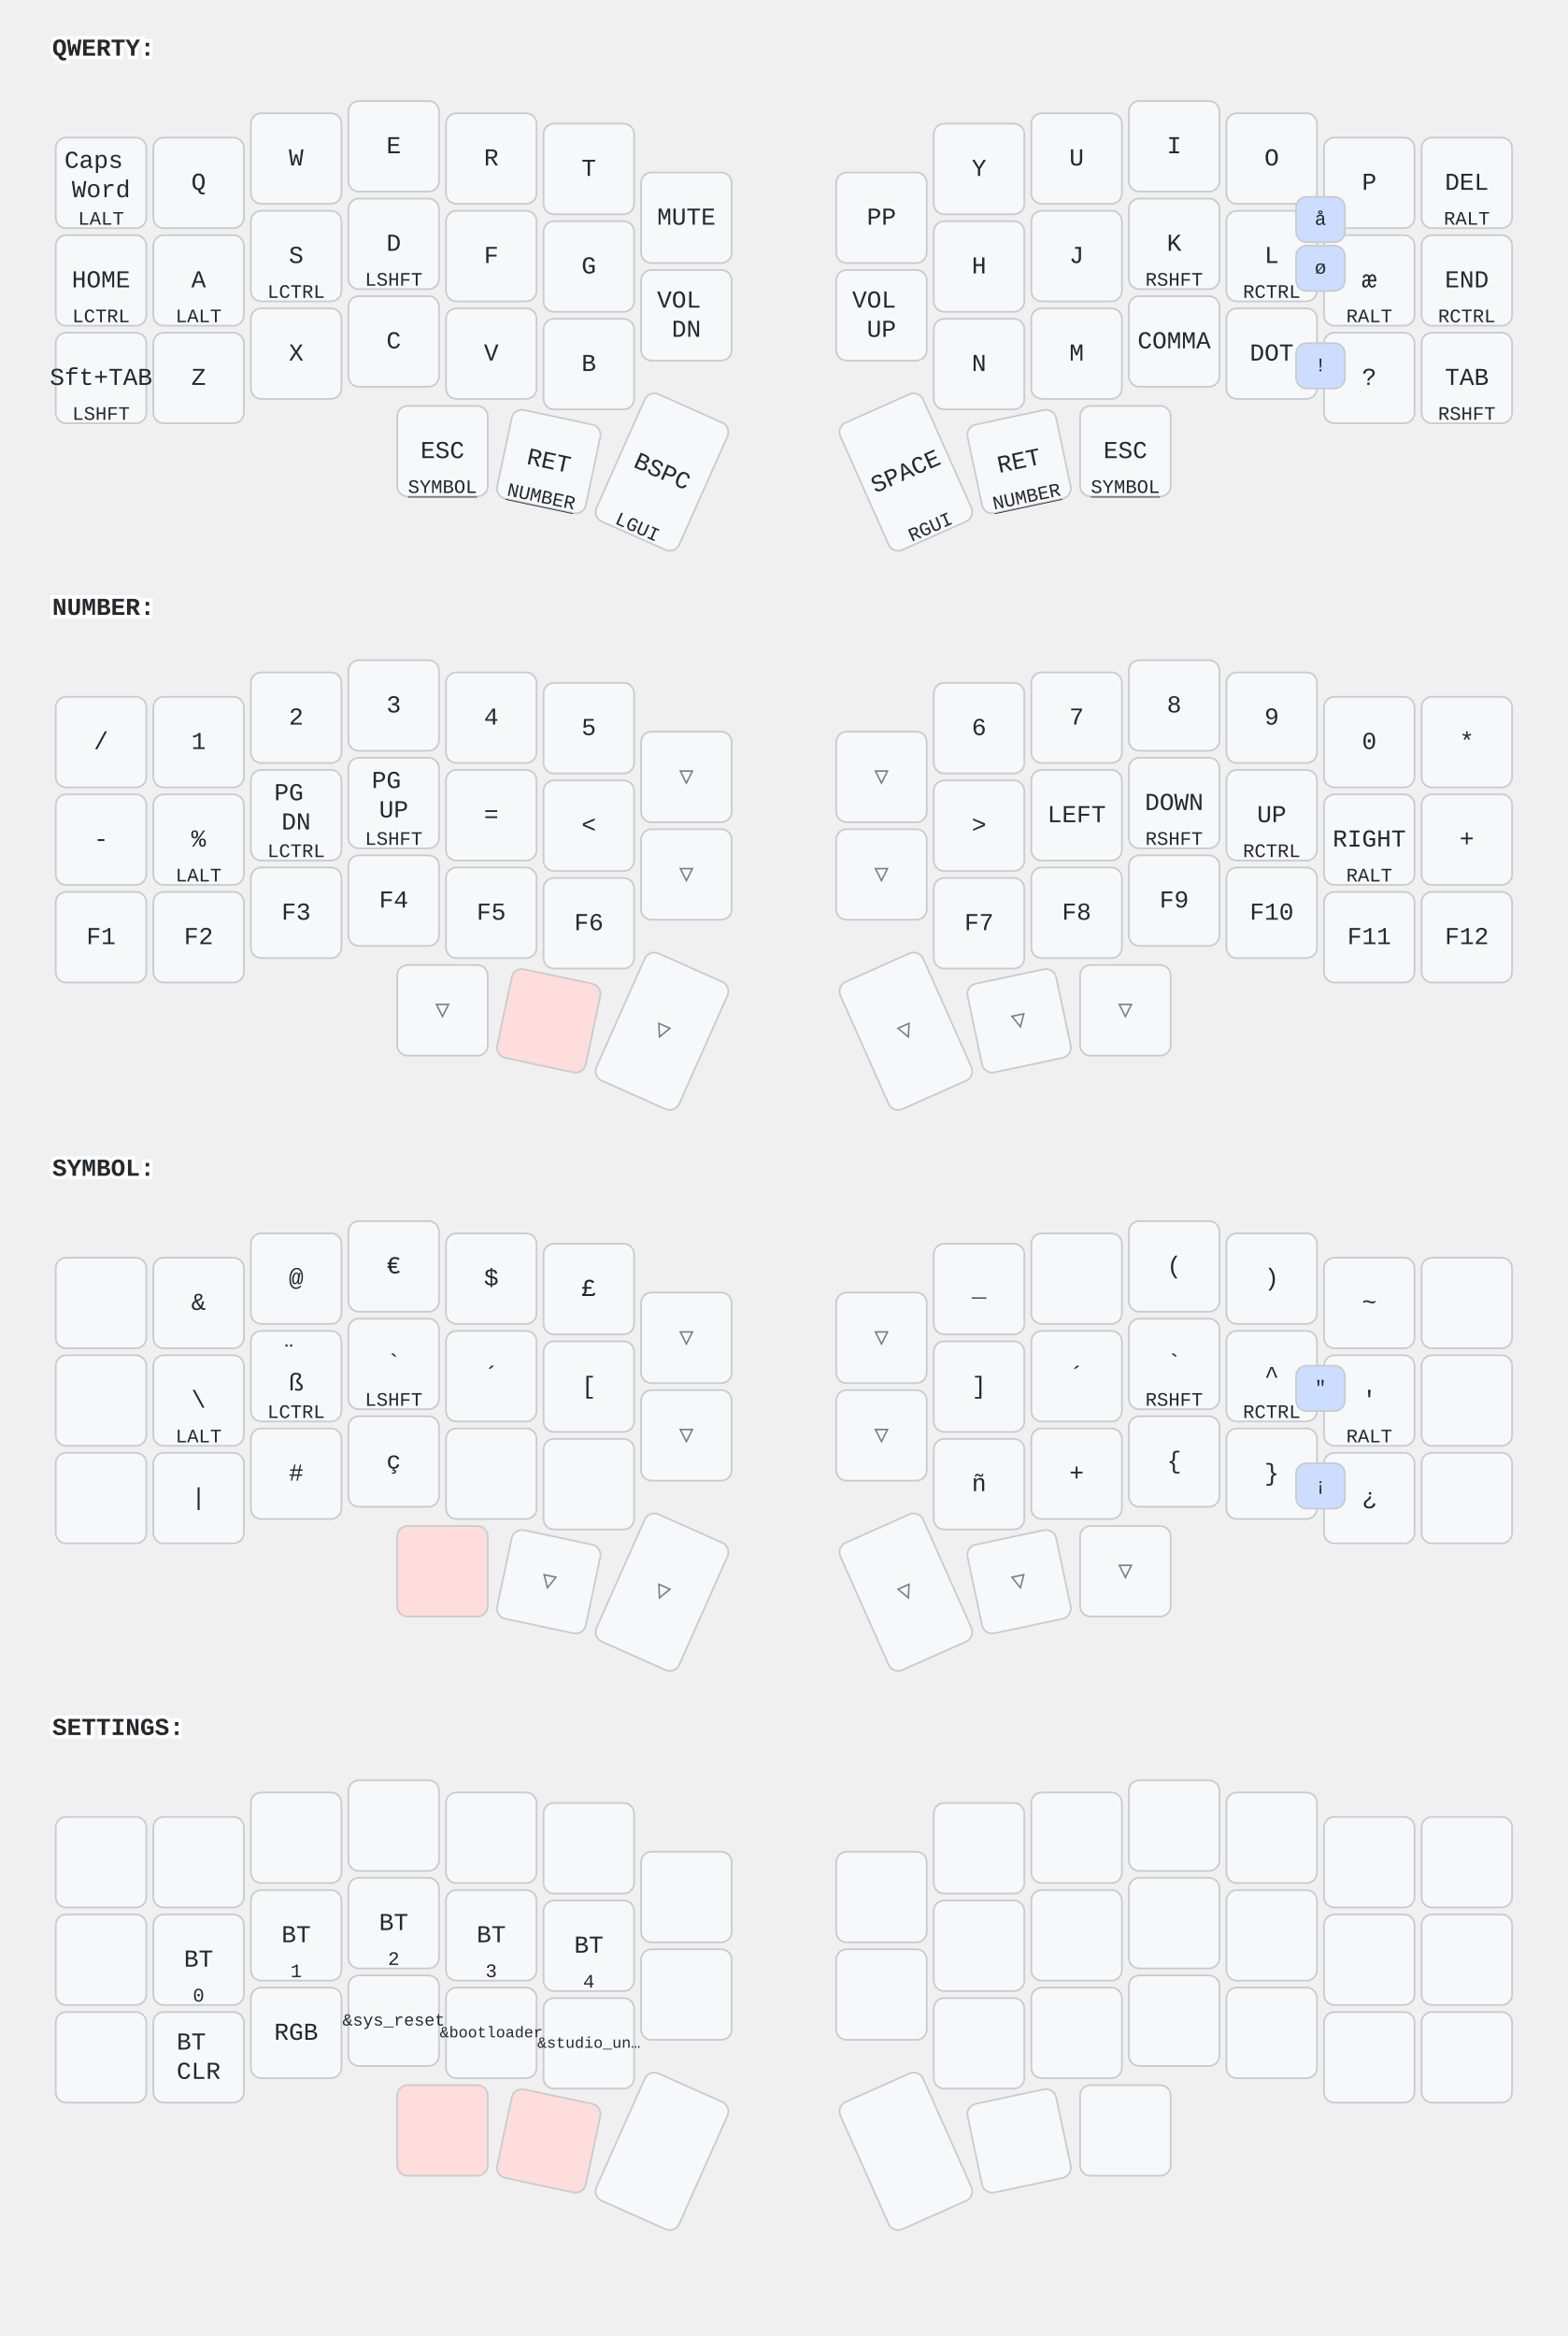
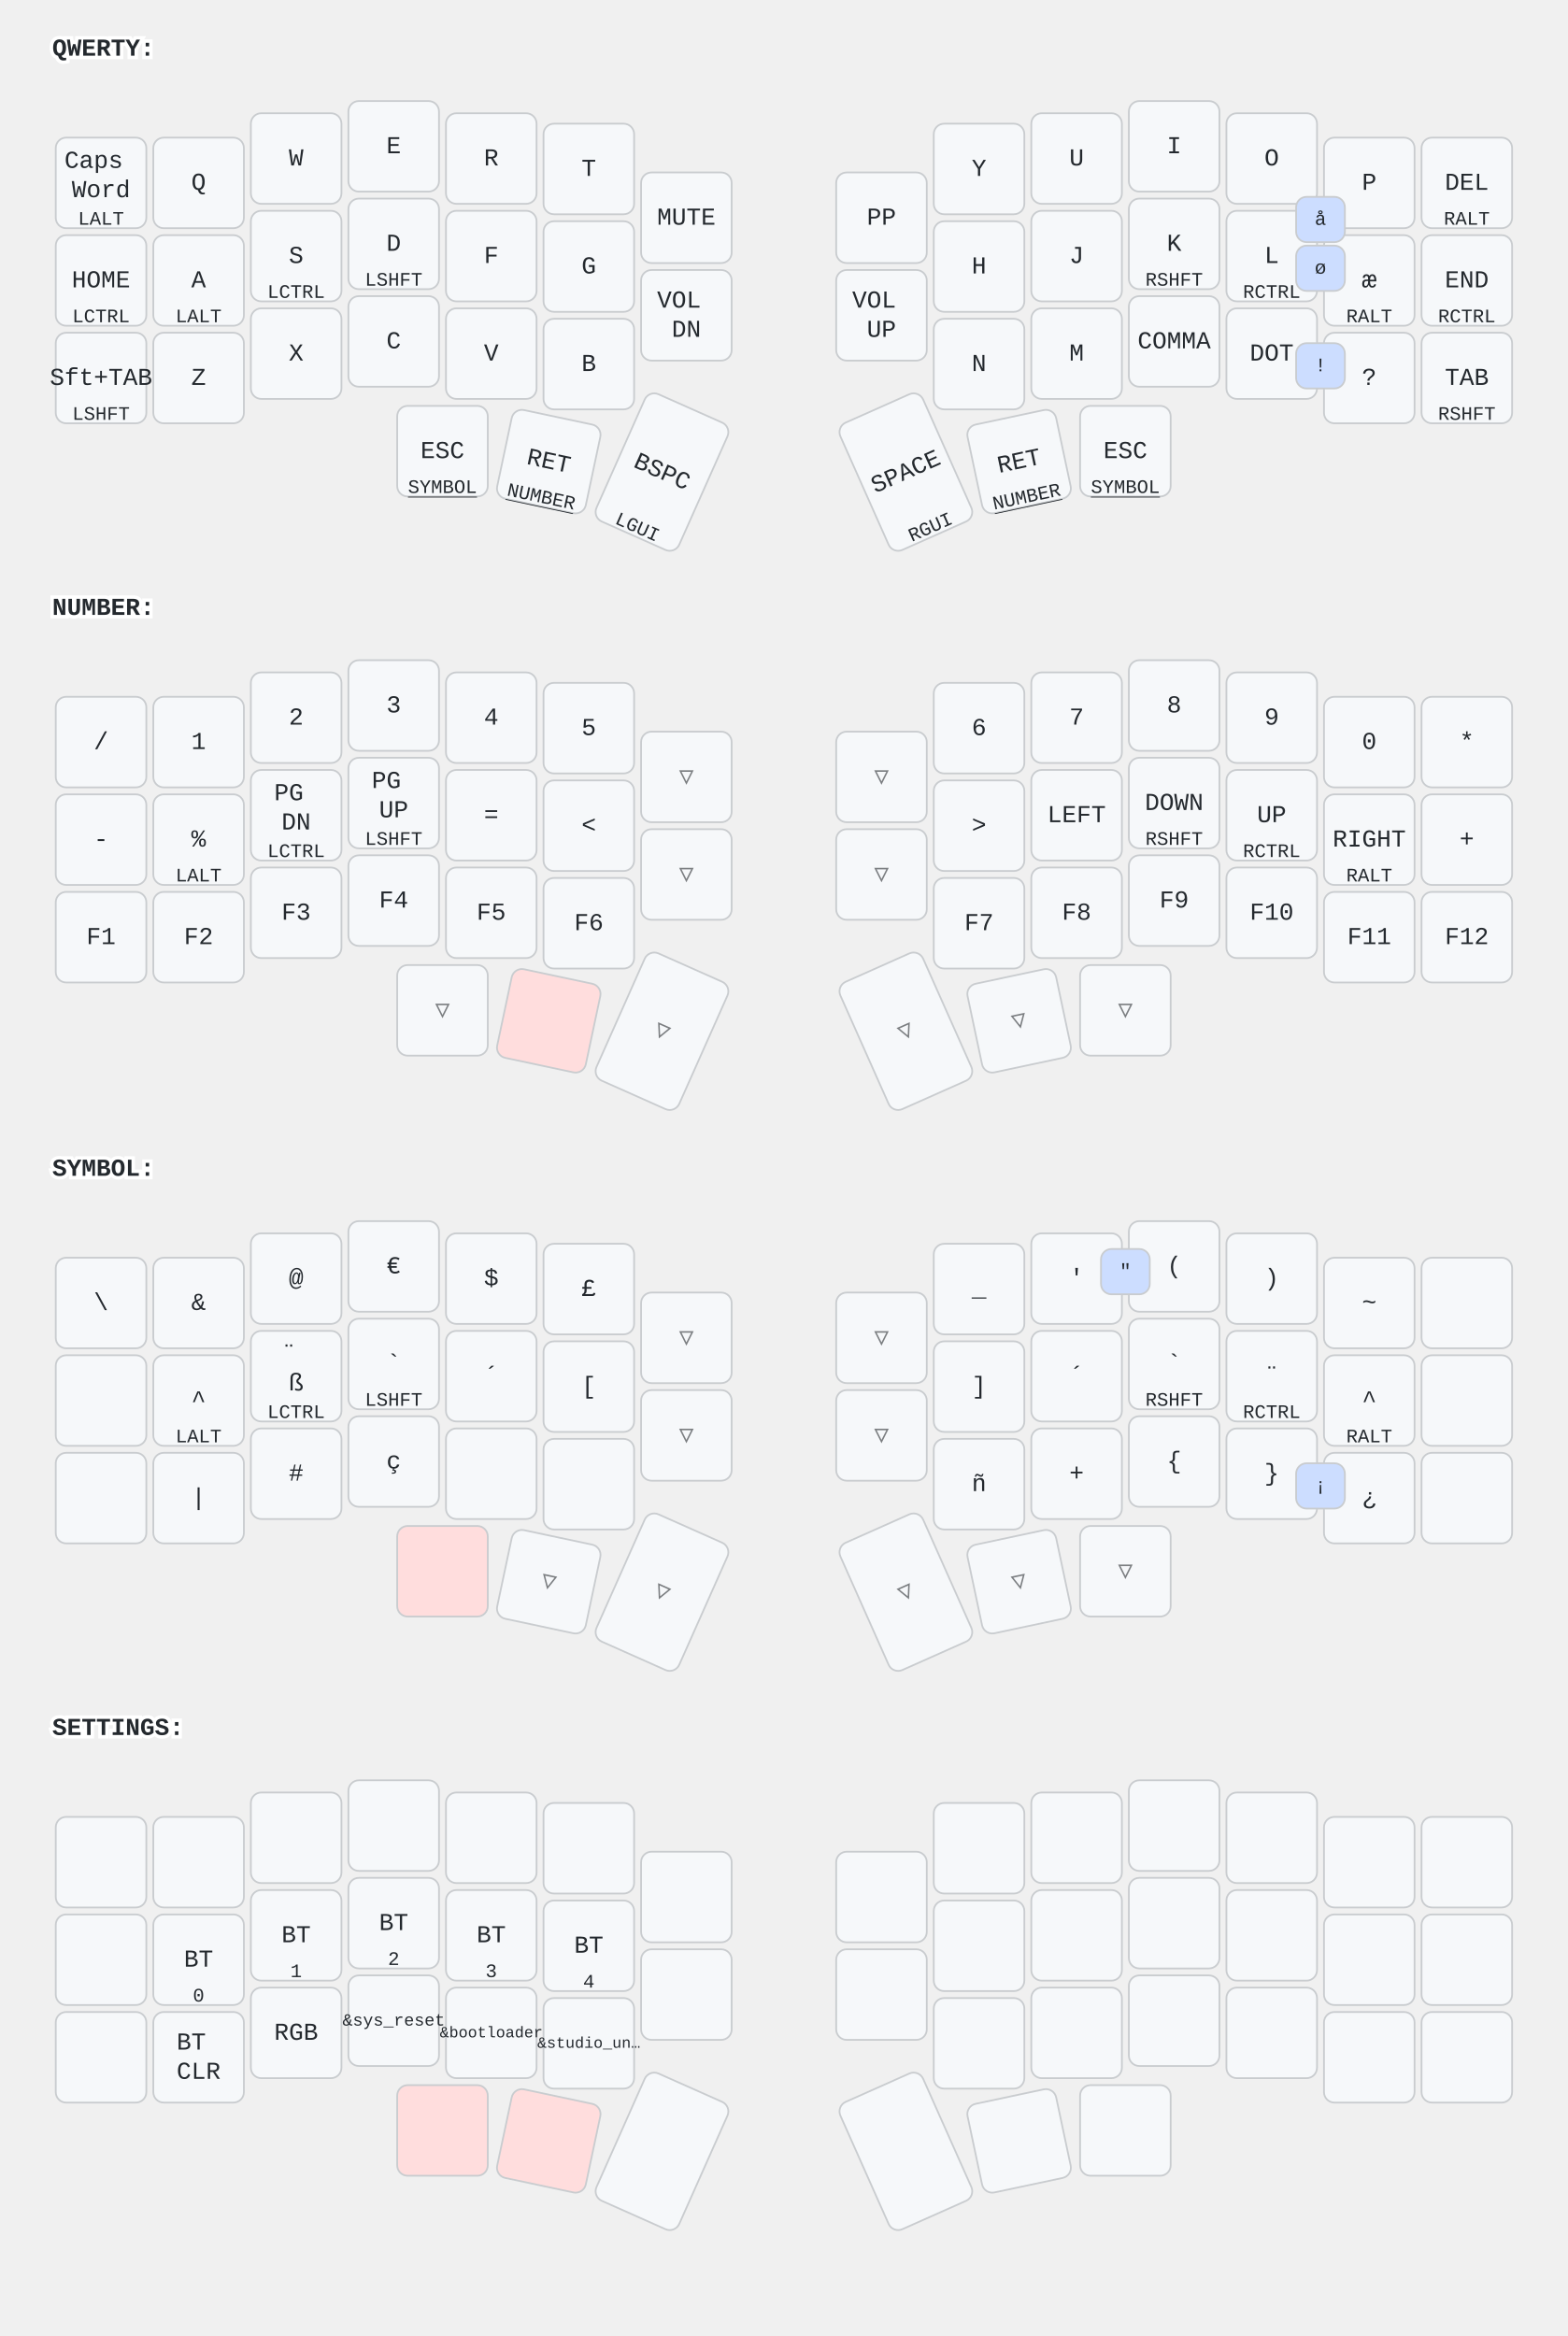
<svg xmlns="http://www.w3.org/2000/svg" width="900" height="1341" viewBox="0 0 900 1341" class="keymap">
  <style>/* inherit to force styles through use tags */
svg path {
    fill: inherit;
}

/* font and background color specifications */
svg.keymap {
    font-family: SFMono-Regular,Consolas,Liberation Mono,Menlo,monospace;
    font-size: 14px;
    font-kerning: normal;
    text-rendering: optimizeLegibility;
    fill: #24292e;
}

/* default key styling */
rect.key {
    fill: #f6f8fa;
}

rect.key, rect.combo {
    stroke: #c9cccf;
    stroke-width: 1;
}

/* default key side styling, only used is draw_key_sides is set */
rect.side {
    filter: brightness(90%);
}

/* color accent for combo boxes */
rect.combo, rect.combo-separate {
    fill: #cdf;
}

/* color accent for held keys */
rect.held, rect.combo.held {
    fill: #fdd;
}

/* color accent for ghost (optional) keys */
rect.ghost, rect.combo.ghost {
    stroke-dasharray: 4, 4;
    stroke-width: 2;
}

text {
    text-anchor: middle;
    dominant-baseline: middle;
}

/* styling for layer labels */
text.label {
    font-weight: bold;
    text-anchor: start;
    stroke: white;
    stroke-width: 4;
    paint-order: stroke;
}

/* styling for optional footer */
text.footer {
    text-anchor: end;
    dominant-baseline: auto;
    stroke: white;
    stroke-width: 4;
    paint-order: stroke;
}

/* styling for combo tap, and key non-tap label text */
text.combo, text.hold, text.shifted, text.left, text.right, text.tl, text.tr, text.bl, text.br {
    font-size: 11px;
}

text.hold, text.bl, text.br {
    text-anchor: middle;
    dominant-baseline: auto;
}

text.shifted, text.tl, text.tr {
    text-anchor: middle;
    dominant-baseline: hanging;
}

text.left, text.tl, text.bl {
    text-anchor: start;
}

text.right, text.tr, text.br {
    text-anchor: end;
}

text.layer-activator {
    text-decoration: underline;
}

/* styling for hold/shifted label text in combo box */
text.combo.hold, text.combo.shifted, text.combo.left, text.combo.right {
    font-size: 8px;
}

/* lighter symbol for transparent keys */
text.trans {
    fill: #7b7e81;
}

/* styling for combo dendrons */
path.combo {
    stroke-width: 1;
    stroke: gray;
    fill: none;
}

/* Start Tabler Icons Cleanup */
/* cannot use height/width with glyphs */
.icon-tabler &gt; path {
    fill: inherit;
    stroke: inherit;
    stroke-width: 2;
}
/* hide tabler's default box */
.icon-tabler &gt; path[stroke="none"][fill="none"] {
    visibility: hidden;
}
/* End Tabler Icons Cleanup */
</style>
  <g transform="translate(30, 0)" class="layer-QWERTY">
    <text x="0" y="28" class="label" id="QWERTY">QWERTY:</text>
    <g transform="translate(0, 56)">
      <g transform="translate(28, 49)" class="key keypos-0">
        <rect rx="6" ry="6" x="-26" y="-26" width="52" height="52" class="key" />
        <text x="0" y="0" class="key tap">
          <tspan x="0" dy="-0.9em">Caps</tspan>
          <tspan x="0" dy="1.2em">Word</tspan>
        </text>
        <text x="0" y="24" class="key hold">LALT</text>
      </g>
      <g transform="translate(84, 49)" class="key keypos-1">
        <rect rx="6" ry="6" x="-26" y="-26" width="52" height="52" class="key" />
        <text x="0" y="0" class="key tap">Q</text>
      </g>
      <g transform="translate(140, 35)" class="key keypos-2">
        <rect rx="6" ry="6" x="-26" y="-26" width="52" height="52" class="key" />
        <text x="0" y="0" class="key tap">W</text>
      </g>
      <g transform="translate(196, 28)" class="key keypos-3">
        <rect rx="6" ry="6" x="-26" y="-26" width="52" height="52" class="key" />
        <text x="0" y="0" class="key tap">E</text>
      </g>
      <g transform="translate(252, 35)" class="key keypos-4">
        <rect rx="6" ry="6" x="-26" y="-26" width="52" height="52" class="key" />
        <text x="0" y="0" class="key tap">R</text>
      </g>
      <g transform="translate(308, 41)" class="key keypos-5">
        <rect rx="6" ry="6" x="-26" y="-26" width="52" height="52" class="key" />
        <text x="0" y="0" class="key tap">T</text>
      </g>
      <g transform="translate(364, 69)" class="key keypos-6">
        <rect rx="6" ry="6" x="-26" y="-26" width="52" height="52" class="key" />
        <text x="0" y="0" class="key tap">MUTE</text>
      </g>
      <g transform="translate(476, 69)" class="key keypos-7">
        <rect rx="6" ry="6" x="-26" y="-26" width="52" height="52" class="key" />
        <text x="0" y="0" class="key tap">PP</text>
      </g>
      <g transform="translate(532, 41)" class="key keypos-8">
        <rect rx="6" ry="6" x="-26" y="-26" width="52" height="52" class="key" />
        <text x="0" y="0" class="key tap">Y</text>
      </g>
      <g transform="translate(588, 35)" class="key keypos-9">
        <rect rx="6" ry="6" x="-26" y="-26" width="52" height="52" class="key" />
        <text x="0" y="0" class="key tap">U</text>
      </g>
      <g transform="translate(644, 28)" class="key keypos-10">
        <rect rx="6" ry="6" x="-26" y="-26" width="52" height="52" class="key" />
        <text x="0" y="0" class="key tap">I</text>
      </g>
      <g transform="translate(700, 35)" class="key keypos-11">
        <rect rx="6" ry="6" x="-26" y="-26" width="52" height="52" class="key" />
        <text x="0" y="0" class="key tap">O</text>
      </g>
      <g transform="translate(756, 49)" class="key keypos-12">
        <rect rx="6" ry="6" x="-26" y="-26" width="52" height="52" class="key" />
        <text x="0" y="0" class="key tap">P</text>
      </g>
      <g transform="translate(812, 49)" class="key keypos-13">
        <rect rx="6" ry="6" x="-26" y="-26" width="52" height="52" class="key" />
        <text x="0" y="0" class="key tap">DEL</text>
        <text x="0" y="24" class="key hold">RALT</text>
      </g>
      <g transform="translate(28, 105)" class="key keypos-14">
        <rect rx="6" ry="6" x="-26" y="-26" width="52" height="52" class="key" />
        <text x="0" y="0" class="key tap">HOME</text>
        <text x="0" y="24" class="key hold">LCTRL</text>
      </g>
      <g transform="translate(84, 105)" class="key keypos-15">
        <rect rx="6" ry="6" x="-26" y="-26" width="52" height="52" class="key" />
        <text x="0" y="0" class="key tap">A</text>
        <text x="0" y="24" class="key hold">LALT</text>
      </g>
      <g transform="translate(140, 91)" class="key keypos-16">
        <rect rx="6" ry="6" x="-26" y="-26" width="52" height="52" class="key" />
        <text x="0" y="0" class="key tap">S</text>
        <text x="0" y="24" class="key hold">LCTRL</text>
      </g>
      <g transform="translate(196, 84)" class="key keypos-17">
        <rect rx="6" ry="6" x="-26" y="-26" width="52" height="52" class="key" />
        <text x="0" y="0" class="key tap">D</text>
        <text x="0" y="24" class="key hold">LSHFT</text>
      </g>
      <g transform="translate(252, 91)" class="key keypos-18">
        <rect rx="6" ry="6" x="-26" y="-26" width="52" height="52" class="key" />
        <text x="0" y="0" class="key tap">F</text>
      </g>
      <g transform="translate(308, 97)" class="key keypos-19">
        <rect rx="6" ry="6" x="-26" y="-26" width="52" height="52" class="key" />
        <text x="0" y="0" class="key tap">G</text>
      </g>
      <g transform="translate(364, 125)" class="key keypos-20">
        <rect rx="6" ry="6" x="-26" y="-26" width="52" height="52" class="key" />
        <text x="0" y="0" class="key tap">
          <tspan x="0" dy="-0.6em">VOL</tspan>
          <tspan x="0" dy="1.2em">DN</tspan>
        </text>
      </g>
      <g transform="translate(476, 125)" class="key keypos-21">
        <rect rx="6" ry="6" x="-26" y="-26" width="52" height="52" class="key" />
        <text x="0" y="0" class="key tap">
          <tspan x="0" dy="-0.6em">VOL</tspan>
          <tspan x="0" dy="1.2em">UP</tspan>
        </text>
      </g>
      <g transform="translate(532, 97)" class="key keypos-22">
        <rect rx="6" ry="6" x="-26" y="-26" width="52" height="52" class="key" />
        <text x="0" y="0" class="key tap">H</text>
      </g>
      <g transform="translate(588, 91)" class="key keypos-23">
        <rect rx="6" ry="6" x="-26" y="-26" width="52" height="52" class="key" />
        <text x="0" y="0" class="key tap">J</text>
      </g>
      <g transform="translate(644, 84)" class="key keypos-24">
        <rect rx="6" ry="6" x="-26" y="-26" width="52" height="52" class="key" />
        <text x="0" y="0" class="key tap">K</text>
        <text x="0" y="24" class="key hold">RSHFT</text>
      </g>
      <g transform="translate(700, 91)" class="key keypos-25">
        <rect rx="6" ry="6" x="-26" y="-26" width="52" height="52" class="key" />
        <text x="0" y="0" class="key tap">L</text>
        <text x="0" y="24" class="key hold">RCTRL</text>
      </g>
      <g transform="translate(756, 105)" class="key keypos-26">
        <rect rx="6" ry="6" x="-26" y="-26" width="52" height="52" class="key" />
        <text x="0" y="0" class="key tap">æ</text>
        <text x="0" y="24" class="key hold">RALT</text>
      </g>
      <g transform="translate(812, 105)" class="key keypos-27">
        <rect rx="6" ry="6" x="-26" y="-26" width="52" height="52" class="key" />
        <text x="0" y="0" class="key tap">END</text>
        <text x="0" y="24" class="key hold">RCTRL</text>
      </g>
      <g transform="translate(28, 161)" class="key keypos-28">
        <rect rx="6" ry="6" x="-26" y="-26" width="52" height="52" class="key" />
        <text x="0" y="0" class="key tap">Sft+TAB</text>
        <text x="0" y="24" class="key hold">LSHFT</text>
      </g>
      <g transform="translate(84, 161)" class="key keypos-29">
        <rect rx="6" ry="6" x="-26" y="-26" width="52" height="52" class="key" />
        <text x="0" y="0" class="key tap">Z</text>
      </g>
      <g transform="translate(140, 147)" class="key keypos-30">
        <rect rx="6" ry="6" x="-26" y="-26" width="52" height="52" class="key" />
        <text x="0" y="0" class="key tap">X</text>
      </g>
      <g transform="translate(196, 140)" class="key keypos-31">
        <rect rx="6" ry="6" x="-26" y="-26" width="52" height="52" class="key" />
        <text x="0" y="0" class="key tap">C</text>
      </g>
      <g transform="translate(252, 147)" class="key keypos-32">
        <rect rx="6" ry="6" x="-26" y="-26" width="52" height="52" class="key" />
        <text x="0" y="0" class="key tap">V</text>
      </g>
      <g transform="translate(308, 153)" class="key keypos-33">
        <rect rx="6" ry="6" x="-26" y="-26" width="52" height="52" class="key" />
        <text x="0" y="0" class="key tap">B</text>
      </g>
      <g transform="translate(532, 153)" class="key keypos-34">
        <rect rx="6" ry="6" x="-26" y="-26" width="52" height="52" class="key" />
        <text x="0" y="0" class="key tap">N</text>
      </g>
      <g transform="translate(588, 147)" class="key keypos-35">
        <rect rx="6" ry="6" x="-26" y="-26" width="52" height="52" class="key" />
        <text x="0" y="0" class="key tap">M</text>
      </g>
      <g transform="translate(644, 140)" class="key keypos-36">
        <rect rx="6" ry="6" x="-26" y="-26" width="52" height="52" class="key" />
        <text x="0" y="0" class="key tap">COMMA</text>
      </g>
      <g transform="translate(700, 147)" class="key keypos-37">
        <rect rx="6" ry="6" x="-26" y="-26" width="52" height="52" class="key" />
        <text x="0" y="0" class="key tap">DOT</text>
      </g>
      <g transform="translate(756, 161)" class="key keypos-38">
        <rect rx="6" ry="6" x="-26" y="-26" width="52" height="52" class="key" />
        <text x="0" y="0" class="key tap">?</text>
      </g>
      <g transform="translate(812, 161)" class="key keypos-39">
        <rect rx="6" ry="6" x="-26" y="-26" width="52" height="52" class="key" />
        <text x="0" y="0" class="key tap">TAB</text>
        <text x="0" y="24" class="key hold">RSHFT</text>
      </g>
      <g transform="translate(224, 203)" class="key keypos-40">
        <rect rx="6" ry="6" x="-26" y="-26" width="52" height="52" class="key" />
        <text x="0" y="0" class="key tap">ESC</text>
        <a href="#SYMBOL">
          <text x="0" y="24" class="key hold layer-activator">SYMBOL</text>
        </a>
      </g>
      <g transform="translate(285, 209) rotate(12.0)" class="key keypos-41">
        <rect rx="6" ry="6" x="-26" y="-26" width="52" height="52" class="key" />
        <text x="0" y="0" class="key tap">RET</text>
        <a href="#NUMBER">
          <text x="0" y="24" class="key hold layer-activator">NUMBER</text>
        </a>
      </g>
      <g transform="translate(350, 215) rotate(24.0)" class="key keypos-42">
        <rect rx="6" ry="6" x="-26" y="-40" width="52" height="80" class="key" />
        <text x="0" y="0" class="key tap">BSPC</text>
        <text x="0" y="38" class="key hold">LGUI</text>
      </g>
      <g transform="translate(490, 215) rotate(-24.0)" class="key keypos-43">
        <rect rx="6" ry="6" x="-26" y="-40" width="52" height="80" class="key" />
        <text x="0" y="0" class="key tap">SPACE</text>
        <text x="0" y="38" class="key hold">RGUI</text>
      </g>
      <g transform="translate(555, 209) rotate(-12.0)" class="key keypos-44">
        <rect rx="6" ry="6" x="-26" y="-26" width="52" height="52" class="key" />
        <text x="0" y="0" class="key tap">RET</text>
        <a href="#NUMBER">
          <text x="0" y="24" class="key hold layer-activator">NUMBER</text>
        </a>
      </g>
      <g transform="translate(616, 203)" class="key keypos-45">
        <rect rx="6" ry="6" x="-26" y="-26" width="52" height="52" class="key" />
        <text x="0" y="0" class="key tap">ESC</text>
        <a href="#SYMBOL">
          <text x="0" y="24" class="key hold layer-activator">SYMBOL</text>
        </a>
      </g>
      <g class="combo combopos-0">
        <rect rx="6" ry="6" x="714" y="57" width="28" height="26" class="combo" />
        <text x="728" y="70" class="combo tap">å</text>
      </g>
      <g class="combo combopos-1">
        <rect rx="6" ry="6" x="714" y="85" width="28" height="26" class="combo" />
        <text x="728" y="98" class="combo tap">ø</text>
      </g>
      <g class="combo combopos-2">
        <rect rx="6" ry="6" x="714" y="141" width="28" height="26" class="combo" />
        <text x="728" y="154" class="combo tap">!</text>
      </g>
    </g>
  </g>
  <g transform="translate(30, 321)" class="layer-NUMBER">
    <text x="0" y="28" class="label" id="NUMBER">NUMBER:</text>
    <g transform="translate(0, 56)">
      <g transform="translate(28, 49)" class="key keypos-0">
        <rect rx="6" ry="6" x="-26" y="-26" width="52" height="52" class="key" />
        <text x="0" y="0" class="key tap">/</text>
      </g>
      <g transform="translate(84, 49)" class="key keypos-1">
        <rect rx="6" ry="6" x="-26" y="-26" width="52" height="52" class="key" />
        <text x="0" y="0" class="key tap">1</text>
      </g>
      <g transform="translate(140, 35)" class="key keypos-2">
        <rect rx="6" ry="6" x="-26" y="-26" width="52" height="52" class="key" />
        <text x="0" y="0" class="key tap">2</text>
      </g>
      <g transform="translate(196, 28)" class="key keypos-3">
        <rect rx="6" ry="6" x="-26" y="-26" width="52" height="52" class="key" />
        <text x="0" y="0" class="key tap">3</text>
      </g>
      <g transform="translate(252, 35)" class="key keypos-4">
        <rect rx="6" ry="6" x="-26" y="-26" width="52" height="52" class="key" />
        <text x="0" y="0" class="key tap">4</text>
      </g>
      <g transform="translate(308, 41)" class="key keypos-5">
        <rect rx="6" ry="6" x="-26" y="-26" width="52" height="52" class="key" />
        <text x="0" y="0" class="key tap">5</text>
      </g>
      <g transform="translate(364, 69)" class="key trans keypos-6">
        <rect rx="6" ry="6" x="-26" y="-26" width="52" height="52" class="key trans" />
        <text x="0" y="0" class="key trans tap">▽</text>
      </g>
      <g transform="translate(476, 69)" class="key trans keypos-7">
        <rect rx="6" ry="6" x="-26" y="-26" width="52" height="52" class="key trans" />
        <text x="0" y="0" class="key trans tap">▽</text>
      </g>
      <g transform="translate(532, 41)" class="key keypos-8">
        <rect rx="6" ry="6" x="-26" y="-26" width="52" height="52" class="key" />
        <text x="0" y="0" class="key tap">6</text>
      </g>
      <g transform="translate(588, 35)" class="key keypos-9">
        <rect rx="6" ry="6" x="-26" y="-26" width="52" height="52" class="key" />
        <text x="0" y="0" class="key tap">7</text>
      </g>
      <g transform="translate(644, 28)" class="key keypos-10">
        <rect rx="6" ry="6" x="-26" y="-26" width="52" height="52" class="key" />
        <text x="0" y="0" class="key tap">8</text>
      </g>
      <g transform="translate(700, 35)" class="key keypos-11">
        <rect rx="6" ry="6" x="-26" y="-26" width="52" height="52" class="key" />
        <text x="0" y="0" class="key tap">9</text>
      </g>
      <g transform="translate(756, 49)" class="key keypos-12">
        <rect rx="6" ry="6" x="-26" y="-26" width="52" height="52" class="key" />
        <text x="0" y="0" class="key tap">0</text>
      </g>
      <g transform="translate(812, 49)" class="key keypos-13">
        <rect rx="6" ry="6" x="-26" y="-26" width="52" height="52" class="key" />
        <text x="0" y="0" class="key tap">*</text>
      </g>
      <g transform="translate(28, 105)" class="key keypos-14">
        <rect rx="6" ry="6" x="-26" y="-26" width="52" height="52" class="key" />
        <text x="0" y="0" class="key tap">-</text>
      </g>
      <g transform="translate(84, 105)" class="key keypos-15">
        <rect rx="6" ry="6" x="-26" y="-26" width="52" height="52" class="key" />
        <text x="0" y="0" class="key tap">%</text>
        <text x="0" y="24" class="key hold">LALT</text>
      </g>
      <g transform="translate(140, 91)" class="key keypos-16">
        <rect rx="6" ry="6" x="-26" y="-26" width="52" height="52" class="key" />
        <text x="0" y="0" class="key tap">
          <tspan x="0" dy="-0.9em">PG</tspan>
          <tspan x="0" dy="1.2em">DN</tspan>
        </text>
        <text x="0" y="24" class="key hold">LCTRL</text>
      </g>
      <g transform="translate(196, 84)" class="key keypos-17">
        <rect rx="6" ry="6" x="-26" y="-26" width="52" height="52" class="key" />
        <text x="0" y="0" class="key tap">
          <tspan x="0" dy="-0.9em">PG</tspan>
          <tspan x="0" dy="1.2em">UP</tspan>
        </text>
        <text x="0" y="24" class="key hold">LSHFT</text>
      </g>
      <g transform="translate(252, 91)" class="key keypos-18">
        <rect rx="6" ry="6" x="-26" y="-26" width="52" height="52" class="key" />
        <text x="0" y="0" class="key tap">=</text>
      </g>
      <g transform="translate(308, 97)" class="key keypos-19">
        <rect rx="6" ry="6" x="-26" y="-26" width="52" height="52" class="key" />
        <text x="0" y="0" class="key tap">&lt;</text>
      </g>
      <g transform="translate(364, 125)" class="key trans keypos-20">
        <rect rx="6" ry="6" x="-26" y="-26" width="52" height="52" class="key trans" />
        <text x="0" y="0" class="key trans tap">▽</text>
      </g>
      <g transform="translate(476, 125)" class="key trans keypos-21">
        <rect rx="6" ry="6" x="-26" y="-26" width="52" height="52" class="key trans" />
        <text x="0" y="0" class="key trans tap">▽</text>
      </g>
      <g transform="translate(532, 97)" class="key keypos-22">
        <rect rx="6" ry="6" x="-26" y="-26" width="52" height="52" class="key" />
        <text x="0" y="0" class="key tap">&gt;</text>
      </g>
      <g transform="translate(588, 91)" class="key keypos-23">
        <rect rx="6" ry="6" x="-26" y="-26" width="52" height="52" class="key" />
        <text x="0" y="0" class="key tap">LEFT</text>
      </g>
      <g transform="translate(644, 84)" class="key keypos-24">
        <rect rx="6" ry="6" x="-26" y="-26" width="52" height="52" class="key" />
        <text x="0" y="0" class="key tap">DOWN</text>
        <text x="0" y="24" class="key hold">RSHFT</text>
      </g>
      <g transform="translate(700, 91)" class="key keypos-25">
        <rect rx="6" ry="6" x="-26" y="-26" width="52" height="52" class="key" />
        <text x="0" y="0" class="key tap">UP</text>
        <text x="0" y="24" class="key hold">RCTRL</text>
      </g>
      <g transform="translate(756, 105)" class="key keypos-26">
        <rect rx="6" ry="6" x="-26" y="-26" width="52" height="52" class="key" />
        <text x="0" y="0" class="key tap">RIGHT</text>
        <text x="0" y="24" class="key hold">RALT</text>
      </g>
      <g transform="translate(812, 105)" class="key keypos-27">
        <rect rx="6" ry="6" x="-26" y="-26" width="52" height="52" class="key" />
        <text x="0" y="0" class="key tap">+</text>
      </g>
      <g transform="translate(28, 161)" class="key keypos-28">
        <rect rx="6" ry="6" x="-26" y="-26" width="52" height="52" class="key" />
        <text x="0" y="0" class="key tap">F1</text>
      </g>
      <g transform="translate(84, 161)" class="key keypos-29">
        <rect rx="6" ry="6" x="-26" y="-26" width="52" height="52" class="key" />
        <text x="0" y="0" class="key tap">F2</text>
      </g>
      <g transform="translate(140, 147)" class="key keypos-30">
        <rect rx="6" ry="6" x="-26" y="-26" width="52" height="52" class="key" />
        <text x="0" y="0" class="key tap">F3</text>
      </g>
      <g transform="translate(196, 140)" class="key keypos-31">
        <rect rx="6" ry="6" x="-26" y="-26" width="52" height="52" class="key" />
        <text x="0" y="0" class="key tap">F4</text>
      </g>
      <g transform="translate(252, 147)" class="key keypos-32">
        <rect rx="6" ry="6" x="-26" y="-26" width="52" height="52" class="key" />
        <text x="0" y="0" class="key tap">F5</text>
      </g>
      <g transform="translate(308, 153)" class="key keypos-33">
        <rect rx="6" ry="6" x="-26" y="-26" width="52" height="52" class="key" />
        <text x="0" y="0" class="key tap">F6</text>
      </g>
      <g transform="translate(532, 153)" class="key keypos-34">
        <rect rx="6" ry="6" x="-26" y="-26" width="52" height="52" class="key" />
        <text x="0" y="0" class="key tap">F7</text>
      </g>
      <g transform="translate(588, 147)" class="key keypos-35">
        <rect rx="6" ry="6" x="-26" y="-26" width="52" height="52" class="key" />
        <text x="0" y="0" class="key tap">F8</text>
      </g>
      <g transform="translate(644, 140)" class="key keypos-36">
        <rect rx="6" ry="6" x="-26" y="-26" width="52" height="52" class="key" />
        <text x="0" y="0" class="key tap">F9</text>
      </g>
      <g transform="translate(700, 147)" class="key keypos-37">
        <rect rx="6" ry="6" x="-26" y="-26" width="52" height="52" class="key" />
        <text x="0" y="0" class="key tap">F10</text>
      </g>
      <g transform="translate(756, 161)" class="key keypos-38">
        <rect rx="6" ry="6" x="-26" y="-26" width="52" height="52" class="key" />
        <text x="0" y="0" class="key tap">F11</text>
      </g>
      <g transform="translate(812, 161)" class="key keypos-39">
        <rect rx="6" ry="6" x="-26" y="-26" width="52" height="52" class="key" />
        <text x="0" y="0" class="key tap">F12</text>
      </g>
      <g transform="translate(224, 203)" class="key trans keypos-40">
        <rect rx="6" ry="6" x="-26" y="-26" width="52" height="52" class="key trans" />
        <text x="0" y="0" class="key trans tap">▽</text>
      </g>
      <g transform="translate(285, 209) rotate(12.0)" class="key held keypos-41">
        <rect rx="6" ry="6" x="-26" y="-26" width="52" height="52" class="key held" />
      </g>
      <g transform="translate(350, 215) rotate(24.0)" class="key trans keypos-42">
        <rect rx="6" ry="6" x="-26" y="-40" width="52" height="80" class="key trans" />
        <text x="0" y="0" class="key trans tap">▽</text>
      </g>
      <g transform="translate(490, 215) rotate(-24.0)" class="key trans keypos-43">
        <rect rx="6" ry="6" x="-26" y="-40" width="52" height="80" class="key trans" />
        <text x="0" y="0" class="key trans tap">▽</text>
      </g>
      <g transform="translate(555, 209) rotate(-12.0)" class="key trans keypos-44">
        <rect rx="6" ry="6" x="-26" y="-26" width="52" height="52" class="key trans" />
        <text x="0" y="0" class="key trans tap">▽</text>
      </g>
      <g transform="translate(616, 203)" class="key trans keypos-45">
        <rect rx="6" ry="6" x="-26" y="-26" width="52" height="52" class="key trans" />
        <text x="0" y="0" class="key trans tap">▽</text>
      </g>
    </g>
  </g>
  <g transform="translate(30, 643)" class="layer-SYMBOL">
    <text x="0" y="28" class="label" id="SYMBOL">SYMBOL:</text>
    <g transform="translate(0, 56)">
      <g transform="translate(28, 49)" class="key keypos-0">
        <rect rx="6" ry="6" x="-26" y="-26" width="52" height="52" class="key" />
+         <text x="0" y="0" class="key tap">\</text>
      </g>
      <g transform="translate(84, 49)" class="key keypos-1">
        <rect rx="6" ry="6" x="-26" y="-26" width="52" height="52" class="key" />
        <text x="0" y="0" class="key tap">&amp;</text>
      </g>
      <g transform="translate(140, 35)" class="key keypos-2">
        <rect rx="6" ry="6" x="-26" y="-26" width="52" height="52" class="key" />
        <text x="0" y="0" class="key tap">@</text>
      </g>
      <g transform="translate(196, 28)" class="key keypos-3">
        <rect rx="6" ry="6" x="-26" y="-26" width="52" height="52" class="key" />
        <text x="0" y="0" class="key tap">€</text>
      </g>
      <g transform="translate(252, 35)" class="key keypos-4">
        <rect rx="6" ry="6" x="-26" y="-26" width="52" height="52" class="key" />
        <text x="0" y="0" class="key tap">$</text>
      </g>
      <g transform="translate(308, 41)" class="key keypos-5">
        <rect rx="6" ry="6" x="-26" y="-26" width="52" height="52" class="key" />
        <text x="0" y="0" class="key tap">£</text>
      </g>
      <g transform="translate(364, 69)" class="key trans keypos-6">
        <rect rx="6" ry="6" x="-26" y="-26" width="52" height="52" class="key trans" />
        <text x="0" y="0" class="key trans tap">▽</text>
      </g>
      <g transform="translate(476, 69)" class="key trans keypos-7">
        <rect rx="6" ry="6" x="-26" y="-26" width="52" height="52" class="key trans" />
        <text x="0" y="0" class="key trans tap">▽</text>
      </g>
      <g transform="translate(532, 41)" class="key keypos-8">
        <rect rx="6" ry="6" x="-26" y="-26" width="52" height="52" class="key" />
        <text x="0" y="0" class="key tap">_</text>
      </g>
      <g transform="translate(588, 35)" class="key keypos-9">
        <rect rx="6" ry="6" x="-26" y="-26" width="52" height="52" class="key" />
+         <text x="0" y="0" class="key tap">'</text>
      </g>
      <g transform="translate(644, 28)" class="key keypos-10">
        <rect rx="6" ry="6" x="-26" y="-26" width="52" height="52" class="key" />
        <text x="0" y="0" class="key tap">(</text>
      </g>
      <g transform="translate(700, 35)" class="key keypos-11">
        <rect rx="6" ry="6" x="-26" y="-26" width="52" height="52" class="key" />
        <text x="0" y="0" class="key tap">)</text>
      </g>
      <g transform="translate(756, 49)" class="key keypos-12">
        <rect rx="6" ry="6" x="-26" y="-26" width="52" height="52" class="key" />
        <text x="0" y="0" class="key tap">~</text>
      </g>
      <g transform="translate(812, 49)" class="key keypos-13">
        <rect rx="6" ry="6" x="-26" y="-26" width="52" height="52" class="key" />
      </g>
      <g transform="translate(28, 105)" class="key keypos-14">
        <rect rx="6" ry="6" x="-26" y="-26" width="52" height="52" class="key" />
      </g>
      <g transform="translate(84, 105)" class="key keypos-15">
        <rect rx="6" ry="6" x="-26" y="-26" width="52" height="52" class="key" />
-         <text x="0" y="0" class="key tap">\</text>
+         <text x="0" y="0" class="key tap">^</text>
        <text x="0" y="24" class="key hold">LALT</text>
      </g>
      <g transform="translate(140, 91)" class="key keypos-16">
        <rect rx="6" ry="6" x="-26" y="-26" width="52" height="52" class="key" />
        <text x="0" y="0" class="key tap">
          <tspan x="0" dy="-0.9em">¨</tspan>
          <tspan x="0" dy="1.2em">ß</tspan>
        </text>
        <text x="0" y="24" class="key hold">LCTRL</text>
      </g>
      <g transform="translate(196, 84)" class="key keypos-17">
        <rect rx="6" ry="6" x="-26" y="-26" width="52" height="52" class="key" />
        <text x="0" y="0" class="key tap">`</text>
        <text x="0" y="24" class="key hold">LSHFT</text>
      </g>
      <g transform="translate(252, 91)" class="key keypos-18">
        <rect rx="6" ry="6" x="-26" y="-26" width="52" height="52" class="key" />
        <text x="0" y="0" class="key tap">´</text>
      </g>
      <g transform="translate(308, 97)" class="key keypos-19">
        <rect rx="6" ry="6" x="-26" y="-26" width="52" height="52" class="key" />
        <text x="0" y="0" class="key tap">[</text>
      </g>
      <g transform="translate(364, 125)" class="key trans keypos-20">
        <rect rx="6" ry="6" x="-26" y="-26" width="52" height="52" class="key trans" />
        <text x="0" y="0" class="key trans tap">▽</text>
      </g>
      <g transform="translate(476, 125)" class="key trans keypos-21">
        <rect rx="6" ry="6" x="-26" y="-26" width="52" height="52" class="key trans" />
        <text x="0" y="0" class="key trans tap">▽</text>
      </g>
      <g transform="translate(532, 97)" class="key keypos-22">
        <rect rx="6" ry="6" x="-26" y="-26" width="52" height="52" class="key" />
        <text x="0" y="0" class="key tap">]</text>
      </g>
      <g transform="translate(588, 91)" class="key keypos-23">
        <rect rx="6" ry="6" x="-26" y="-26" width="52" height="52" class="key" />
        <text x="0" y="0" class="key tap">´</text>
      </g>
      <g transform="translate(644, 84)" class="key keypos-24">
        <rect rx="6" ry="6" x="-26" y="-26" width="52" height="52" class="key" />
        <text x="0" y="0" class="key tap">`</text>
        <text x="0" y="24" class="key hold">RSHFT</text>
      </g>
      <g transform="translate(700, 91)" class="key keypos-25">
        <rect rx="6" ry="6" x="-26" y="-26" width="52" height="52" class="key" />
+         <text x="0" y="0" class="key tap">¨</text>
+         <text x="0" y="24" class="key hold">RCTRL</text>
+       </g>
+       <g transform="translate(756, 105)" class="key keypos-26">
+         <rect rx="6" ry="6" x="-26" y="-26" width="52" height="52" class="key" />
        <text x="0" y="0" class="key tap">^</text>
-         <text x="0" y="24" class="key hold">RCTRL</text>
-       </g>
-       <g transform="translate(756, 105)" class="key keypos-26">
-         <rect rx="6" ry="6" x="-26" y="-26" width="52" height="52" class="key" />
-         <text x="0" y="0" class="key tap">'</text>
        <text x="0" y="24" class="key hold">RALT</text>
      </g>
      <g transform="translate(812, 105)" class="key keypos-27">
        <rect rx="6" ry="6" x="-26" y="-26" width="52" height="52" class="key" />
      </g>
      <g transform="translate(28, 161)" class="key keypos-28">
        <rect rx="6" ry="6" x="-26" y="-26" width="52" height="52" class="key" />
      </g>
      <g transform="translate(84, 161)" class="key keypos-29">
        <rect rx="6" ry="6" x="-26" y="-26" width="52" height="52" class="key" />
        <text x="0" y="0" class="key tap">|</text>
      </g>
      <g transform="translate(140, 147)" class="key keypos-30">
        <rect rx="6" ry="6" x="-26" y="-26" width="52" height="52" class="key" />
        <text x="0" y="0" class="key tap">#</text>
      </g>
      <g transform="translate(196, 140)" class="key keypos-31">
        <rect rx="6" ry="6" x="-26" y="-26" width="52" height="52" class="key" />
        <text x="0" y="0" class="key tap">ç</text>
      </g>
      <g transform="translate(252, 147)" class="key keypos-32">
        <rect rx="6" ry="6" x="-26" y="-26" width="52" height="52" class="key" />
      </g>
      <g transform="translate(308, 153)" class="key keypos-33">
        <rect rx="6" ry="6" x="-26" y="-26" width="52" height="52" class="key" />
      </g>
      <g transform="translate(532, 153)" class="key keypos-34">
        <rect rx="6" ry="6" x="-26" y="-26" width="52" height="52" class="key" />
        <text x="0" y="0" class="key tap">ñ</text>
      </g>
      <g transform="translate(588, 147)" class="key keypos-35">
        <rect rx="6" ry="6" x="-26" y="-26" width="52" height="52" class="key" />
        <text x="0" y="0" class="key tap">+</text>
      </g>
      <g transform="translate(644, 140)" class="key keypos-36">
        <rect rx="6" ry="6" x="-26" y="-26" width="52" height="52" class="key" />
        <text x="0" y="0" class="key tap">{</text>
      </g>
      <g transform="translate(700, 147)" class="key keypos-37">
        <rect rx="6" ry="6" x="-26" y="-26" width="52" height="52" class="key" />
        <text x="0" y="0" class="key tap">}</text>
      </g>
      <g transform="translate(756, 161)" class="key keypos-38">
        <rect rx="6" ry="6" x="-26" y="-26" width="52" height="52" class="key" />
        <text x="0" y="0" class="key tap">¿</text>
      </g>
      <g transform="translate(812, 161)" class="key keypos-39">
        <rect rx="6" ry="6" x="-26" y="-26" width="52" height="52" class="key" />
      </g>
      <g transform="translate(224, 203)" class="key held keypos-40">
        <rect rx="6" ry="6" x="-26" y="-26" width="52" height="52" class="key held" />
      </g>
      <g transform="translate(285, 209) rotate(12.0)" class="key trans keypos-41">
        <rect rx="6" ry="6" x="-26" y="-26" width="52" height="52" class="key trans" />
        <text x="0" y="0" class="key trans tap">▽</text>
      </g>
      <g transform="translate(350, 215) rotate(24.0)" class="key trans keypos-42">
        <rect rx="6" ry="6" x="-26" y="-40" width="52" height="80" class="key trans" />
        <text x="0" y="0" class="key trans tap">▽</text>
      </g>
      <g transform="translate(490, 215) rotate(-24.0)" class="key trans keypos-43">
        <rect rx="6" ry="6" x="-26" y="-40" width="52" height="80" class="key trans" />
        <text x="0" y="0" class="key trans tap">▽</text>
      </g>
      <g transform="translate(555, 209) rotate(-12.0)" class="key trans keypos-44">
        <rect rx="6" ry="6" x="-26" y="-26" width="52" height="52" class="key trans" />
        <text x="0" y="0" class="key trans tap">▽</text>
      </g>
      <g transform="translate(616, 203)" class="key trans keypos-45">
        <rect rx="6" ry="6" x="-26" y="-26" width="52" height="52" class="key trans" />
        <text x="0" y="0" class="key trans tap">▽</text>
      </g>
      <g class="combo combopos-0">
-         <rect rx="6" ry="6" x="714" y="85" width="28" height="26" class="combo" />
-         <text x="728" y="98" class="combo tap">"</text>
+         <rect rx="6" ry="6" x="602" y="18" width="28" height="26" class="combo" />
+         <text x="616" y="31" class="combo tap">"</text>
      </g>
      <g class="combo combopos-1">
        <rect rx="6" ry="6" x="714" y="141" width="28" height="26" class="combo" />
        <text x="728" y="154" class="combo tap">¡</text>
      </g>
    </g>
  </g>
  <g transform="translate(30, 964)" class="layer-SETTINGS">
    <text x="0" y="28" class="label" id="SETTINGS">SETTINGS:</text>
    <g transform="translate(0, 56)">
      <g transform="translate(28, 49)" class="key keypos-0">
        <rect rx="6" ry="6" x="-26" y="-26" width="52" height="52" class="key" />
      </g>
      <g transform="translate(84, 49)" class="key keypos-1">
        <rect rx="6" ry="6" x="-26" y="-26" width="52" height="52" class="key" />
      </g>
      <g transform="translate(140, 35)" class="key keypos-2">
        <rect rx="6" ry="6" x="-26" y="-26" width="52" height="52" class="key" />
      </g>
      <g transform="translate(196, 28)" class="key keypos-3">
        <rect rx="6" ry="6" x="-26" y="-26" width="52" height="52" class="key" />
      </g>
      <g transform="translate(252, 35)" class="key keypos-4">
        <rect rx="6" ry="6" x="-26" y="-26" width="52" height="52" class="key" />
      </g>
      <g transform="translate(308, 41)" class="key keypos-5">
        <rect rx="6" ry="6" x="-26" y="-26" width="52" height="52" class="key" />
      </g>
      <g transform="translate(364, 69)" class="key keypos-6">
        <rect rx="6" ry="6" x="-26" y="-26" width="52" height="52" class="key" />
      </g>
      <g transform="translate(476, 69)" class="key keypos-7">
        <rect rx="6" ry="6" x="-26" y="-26" width="52" height="52" class="key" />
      </g>
      <g transform="translate(532, 41)" class="key keypos-8">
        <rect rx="6" ry="6" x="-26" y="-26" width="52" height="52" class="key" />
      </g>
      <g transform="translate(588, 35)" class="key keypos-9">
        <rect rx="6" ry="6" x="-26" y="-26" width="52" height="52" class="key" />
      </g>
      <g transform="translate(644, 28)" class="key keypos-10">
        <rect rx="6" ry="6" x="-26" y="-26" width="52" height="52" class="key" />
      </g>
      <g transform="translate(700, 35)" class="key keypos-11">
        <rect rx="6" ry="6" x="-26" y="-26" width="52" height="52" class="key" />
      </g>
      <g transform="translate(756, 49)" class="key keypos-12">
        <rect rx="6" ry="6" x="-26" y="-26" width="52" height="52" class="key" />
      </g>
      <g transform="translate(812, 49)" class="key keypos-13">
        <rect rx="6" ry="6" x="-26" y="-26" width="52" height="52" class="key" />
      </g>
      <g transform="translate(28, 105)" class="key keypos-14">
        <rect rx="6" ry="6" x="-26" y="-26" width="52" height="52" class="key" />
      </g>
      <g transform="translate(84, 105)" class="key keypos-15">
        <rect rx="6" ry="6" x="-26" y="-26" width="52" height="52" class="key" />
        <text x="0" y="0" class="key tap">BT</text>
        <text x="0" y="24" class="key hold">0</text>
      </g>
      <g transform="translate(140, 91)" class="key keypos-16">
        <rect rx="6" ry="6" x="-26" y="-26" width="52" height="52" class="key" />
        <text x="0" y="0" class="key tap">BT</text>
        <text x="0" y="24" class="key hold">1</text>
      </g>
      <g transform="translate(196, 84)" class="key keypos-17">
        <rect rx="6" ry="6" x="-26" y="-26" width="52" height="52" class="key" />
        <text x="0" y="0" class="key tap">BT</text>
        <text x="0" y="24" class="key hold">2</text>
      </g>
      <g transform="translate(252, 91)" class="key keypos-18">
        <rect rx="6" ry="6" x="-26" y="-26" width="52" height="52" class="key" />
        <text x="0" y="0" class="key tap">BT</text>
        <text x="0" y="24" class="key hold">3</text>
      </g>
      <g transform="translate(308, 97)" class="key keypos-19">
        <rect rx="6" ry="6" x="-26" y="-26" width="52" height="52" class="key" />
        <text x="0" y="0" class="key tap">BT</text>
        <text x="0" y="24" class="key hold">4</text>
      </g>
      <g transform="translate(364, 125)" class="key keypos-20">
        <rect rx="6" ry="6" x="-26" y="-26" width="52" height="52" class="key" />
      </g>
      <g transform="translate(476, 125)" class="key keypos-21">
        <rect rx="6" ry="6" x="-26" y="-26" width="52" height="52" class="key" />
      </g>
      <g transform="translate(532, 97)" class="key keypos-22">
        <rect rx="6" ry="6" x="-26" y="-26" width="52" height="52" class="key" />
      </g>
      <g transform="translate(588, 91)" class="key keypos-23">
        <rect rx="6" ry="6" x="-26" y="-26" width="52" height="52" class="key" />
      </g>
      <g transform="translate(644, 84)" class="key keypos-24">
        <rect rx="6" ry="6" x="-26" y="-26" width="52" height="52" class="key" />
      </g>
      <g transform="translate(700, 91)" class="key keypos-25">
        <rect rx="6" ry="6" x="-26" y="-26" width="52" height="52" class="key" />
      </g>
      <g transform="translate(756, 105)" class="key keypos-26">
        <rect rx="6" ry="6" x="-26" y="-26" width="52" height="52" class="key" />
      </g>
      <g transform="translate(812, 105)" class="key keypos-27">
        <rect rx="6" ry="6" x="-26" y="-26" width="52" height="52" class="key" />
      </g>
      <g transform="translate(28, 161)" class="key keypos-28">
        <rect rx="6" ry="6" x="-26" y="-26" width="52" height="52" class="key" />
      </g>
      <g transform="translate(84, 161)" class="key keypos-29">
        <rect rx="6" ry="6" x="-26" y="-26" width="52" height="52" class="key" />
        <text x="0" y="0" class="key tap">
          <tspan x="0" dy="-0.6em">BT</tspan>
          <tspan x="0" dy="1.2em">CLR</tspan>
        </text>
      </g>
      <g transform="translate(140, 147)" class="key keypos-30">
        <rect rx="6" ry="6" x="-26" y="-26" width="52" height="52" class="key" />
        <text x="0" y="0" class="key tap">RGB</text>
      </g>
      <g transform="translate(196, 140)" class="key keypos-31">
        <rect rx="6" ry="6" x="-26" y="-26" width="52" height="52" class="key" />
        <text x="0" y="0" class="key tap">
          <tspan style="font-size: 70%">&amp;sys_reset</tspan>
        </text>
      </g>
      <g transform="translate(252, 147)" class="key keypos-32">
        <rect rx="6" ry="6" x="-26" y="-26" width="52" height="52" class="key" />
        <text x="0" y="0" class="key tap">
          <tspan style="font-size: 64%">&amp;bootloader</tspan>
        </text>
      </g>
      <g transform="translate(308, 153)" class="key keypos-33">
        <rect rx="6" ry="6" x="-26" y="-26" width="52" height="52" class="key" />
        <text x="0" y="0" class="key tap">
          <tspan style="font-size: 64%">&amp;studio_un…</tspan>
        </text>
      </g>
      <g transform="translate(532, 153)" class="key keypos-34">
        <rect rx="6" ry="6" x="-26" y="-26" width="52" height="52" class="key" />
      </g>
      <g transform="translate(588, 147)" class="key keypos-35">
        <rect rx="6" ry="6" x="-26" y="-26" width="52" height="52" class="key" />
      </g>
      <g transform="translate(644, 140)" class="key keypos-36">
        <rect rx="6" ry="6" x="-26" y="-26" width="52" height="52" class="key" />
      </g>
      <g transform="translate(700, 147)" class="key keypos-37">
        <rect rx="6" ry="6" x="-26" y="-26" width="52" height="52" class="key" />
      </g>
      <g transform="translate(756, 161)" class="key keypos-38">
        <rect rx="6" ry="6" x="-26" y="-26" width="52" height="52" class="key" />
      </g>
      <g transform="translate(812, 161)" class="key keypos-39">
        <rect rx="6" ry="6" x="-26" y="-26" width="52" height="52" class="key" />
      </g>
      <g transform="translate(224, 203)" class="key held keypos-40">
        <rect rx="6" ry="6" x="-26" y="-26" width="52" height="52" class="key held" />
      </g>
      <g transform="translate(285, 209) rotate(12.0)" class="key held keypos-41">
        <rect rx="6" ry="6" x="-26" y="-26" width="52" height="52" class="key held" />
      </g>
      <g transform="translate(350, 215) rotate(24.0)" class="key keypos-42">
        <rect rx="6" ry="6" x="-26" y="-40" width="52" height="80" class="key" />
      </g>
      <g transform="translate(490, 215) rotate(-24.0)" class="key keypos-43">
        <rect rx="6" ry="6" x="-26" y="-40" width="52" height="80" class="key" />
      </g>
      <g transform="translate(555, 209) rotate(-12.0)" class="key keypos-44">
        <rect rx="6" ry="6" x="-26" y="-26" width="52" height="52" class="key" />
      </g>
      <g transform="translate(616, 203)" class="key keypos-45">
        <rect rx="6" ry="6" x="-26" y="-26" width="52" height="52" class="key" />
      </g>
    </g>
  </g>
</svg>
